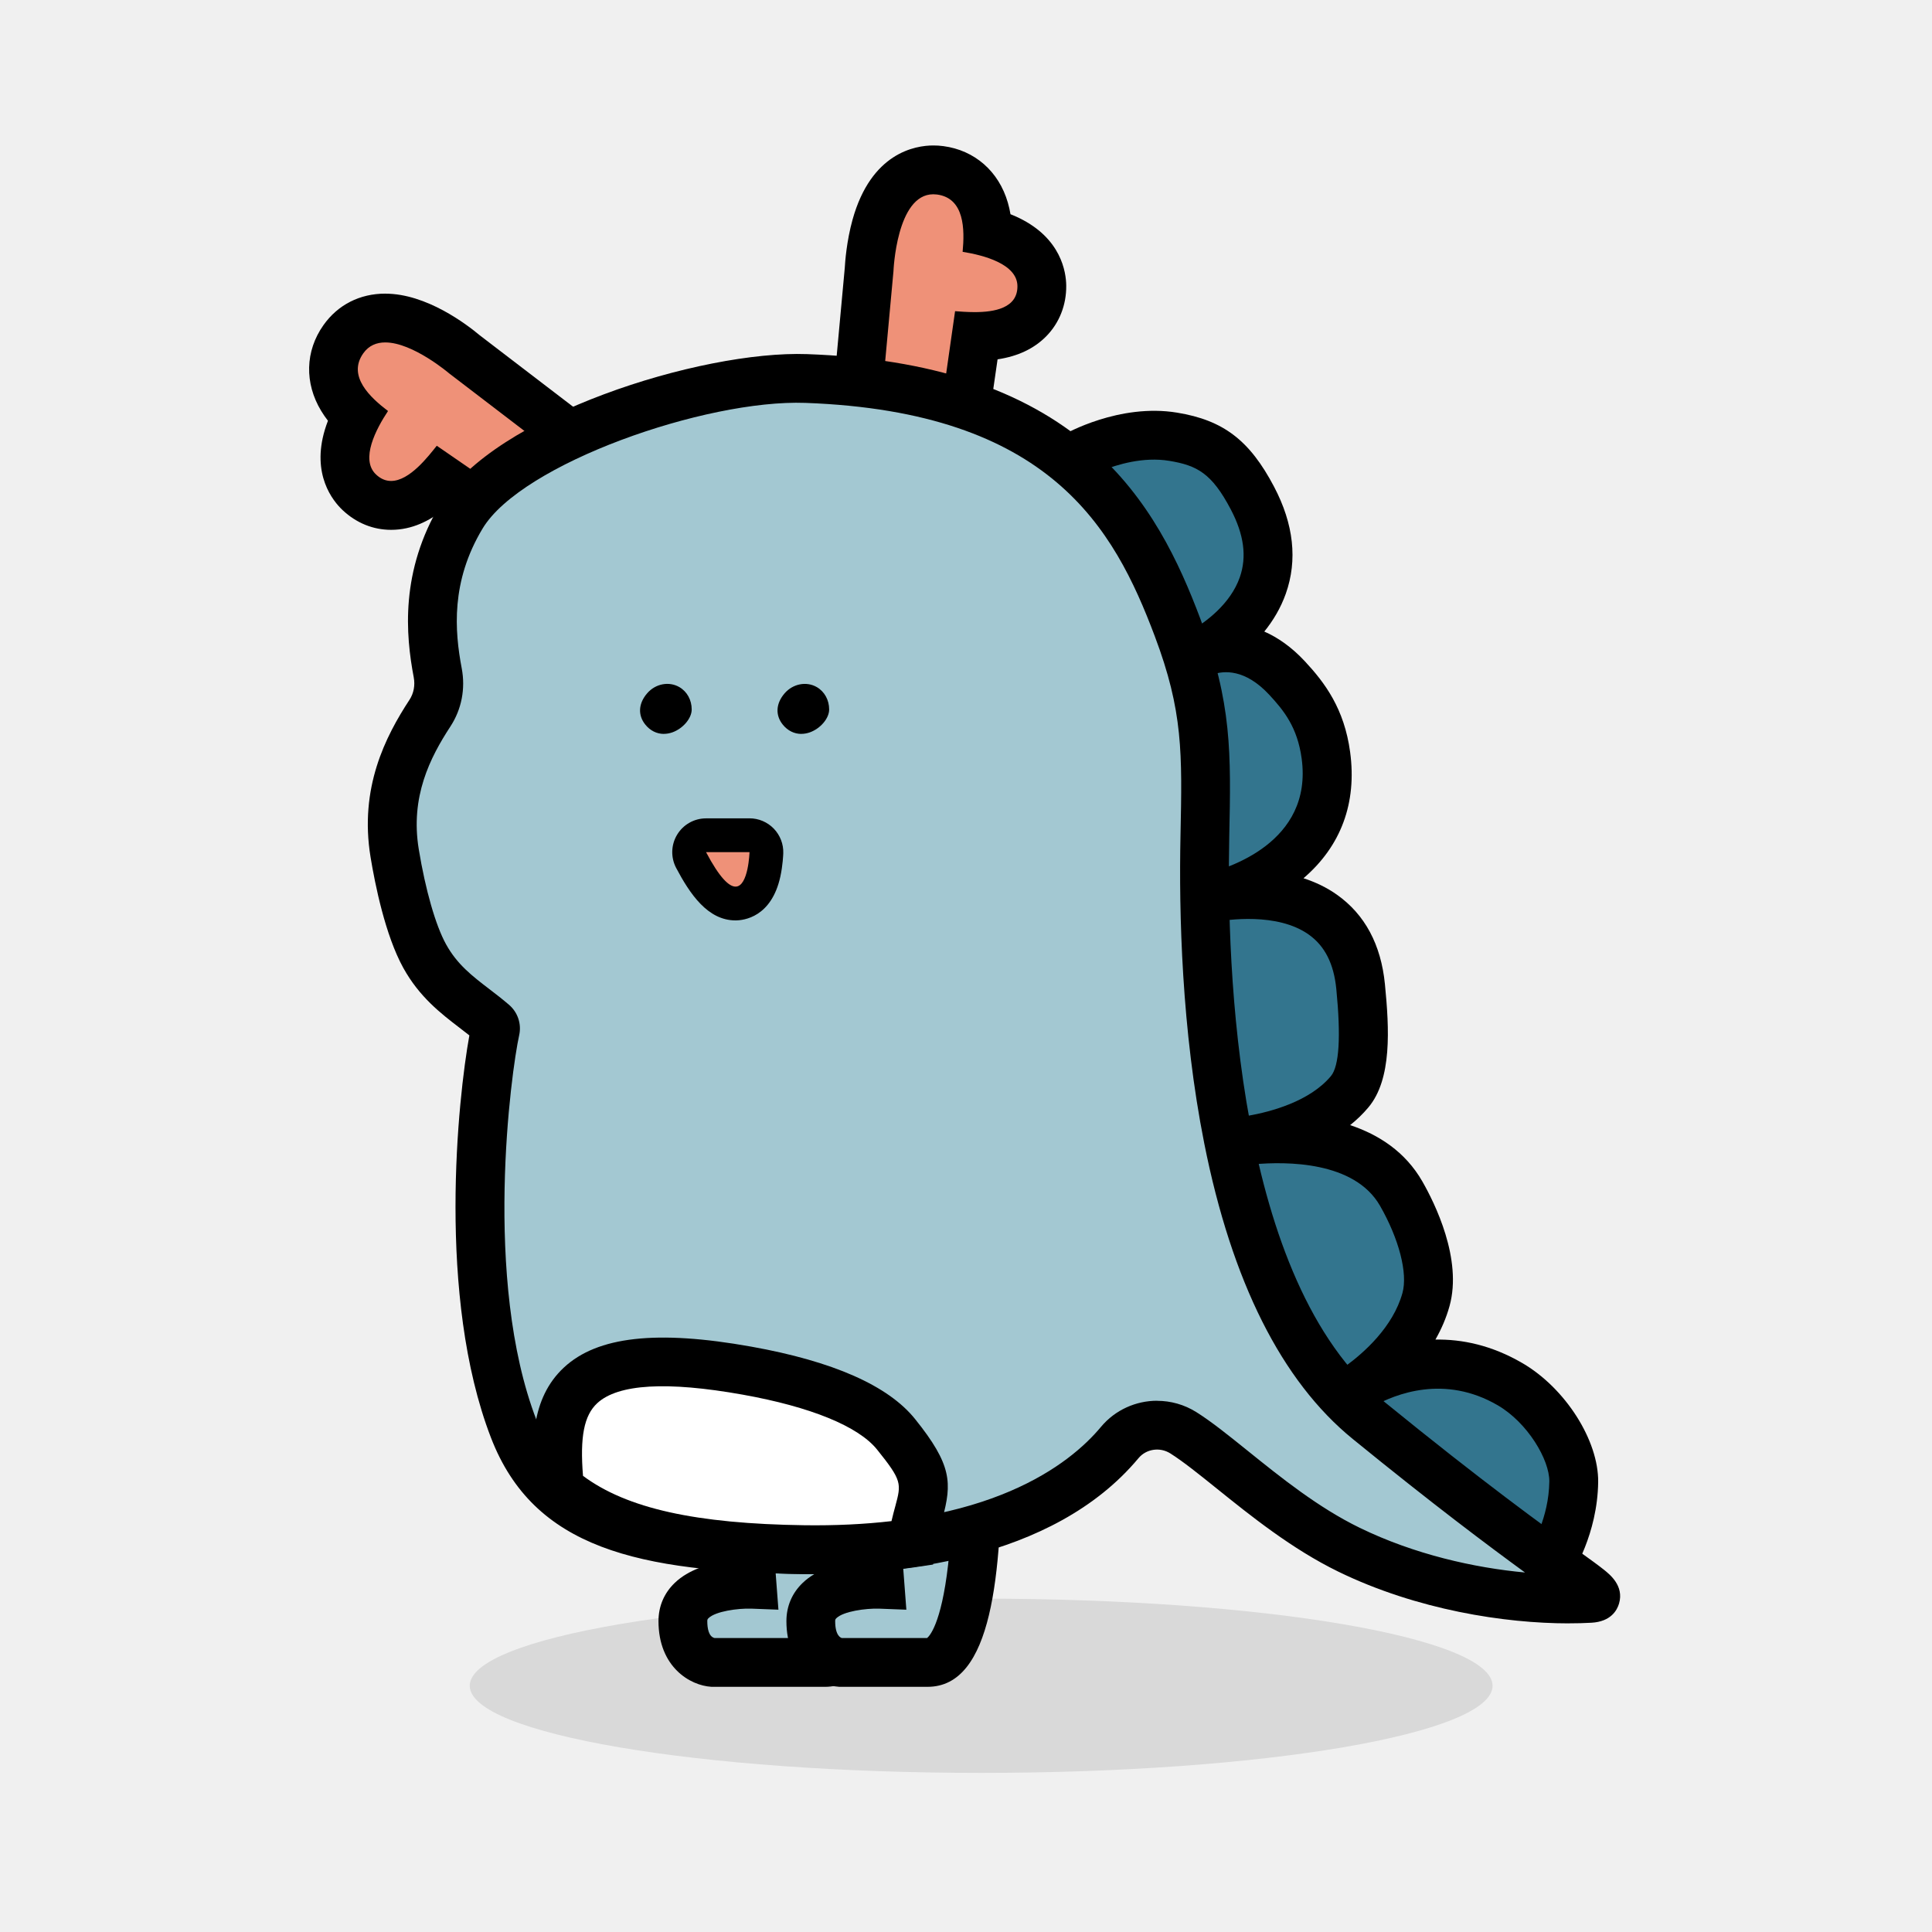
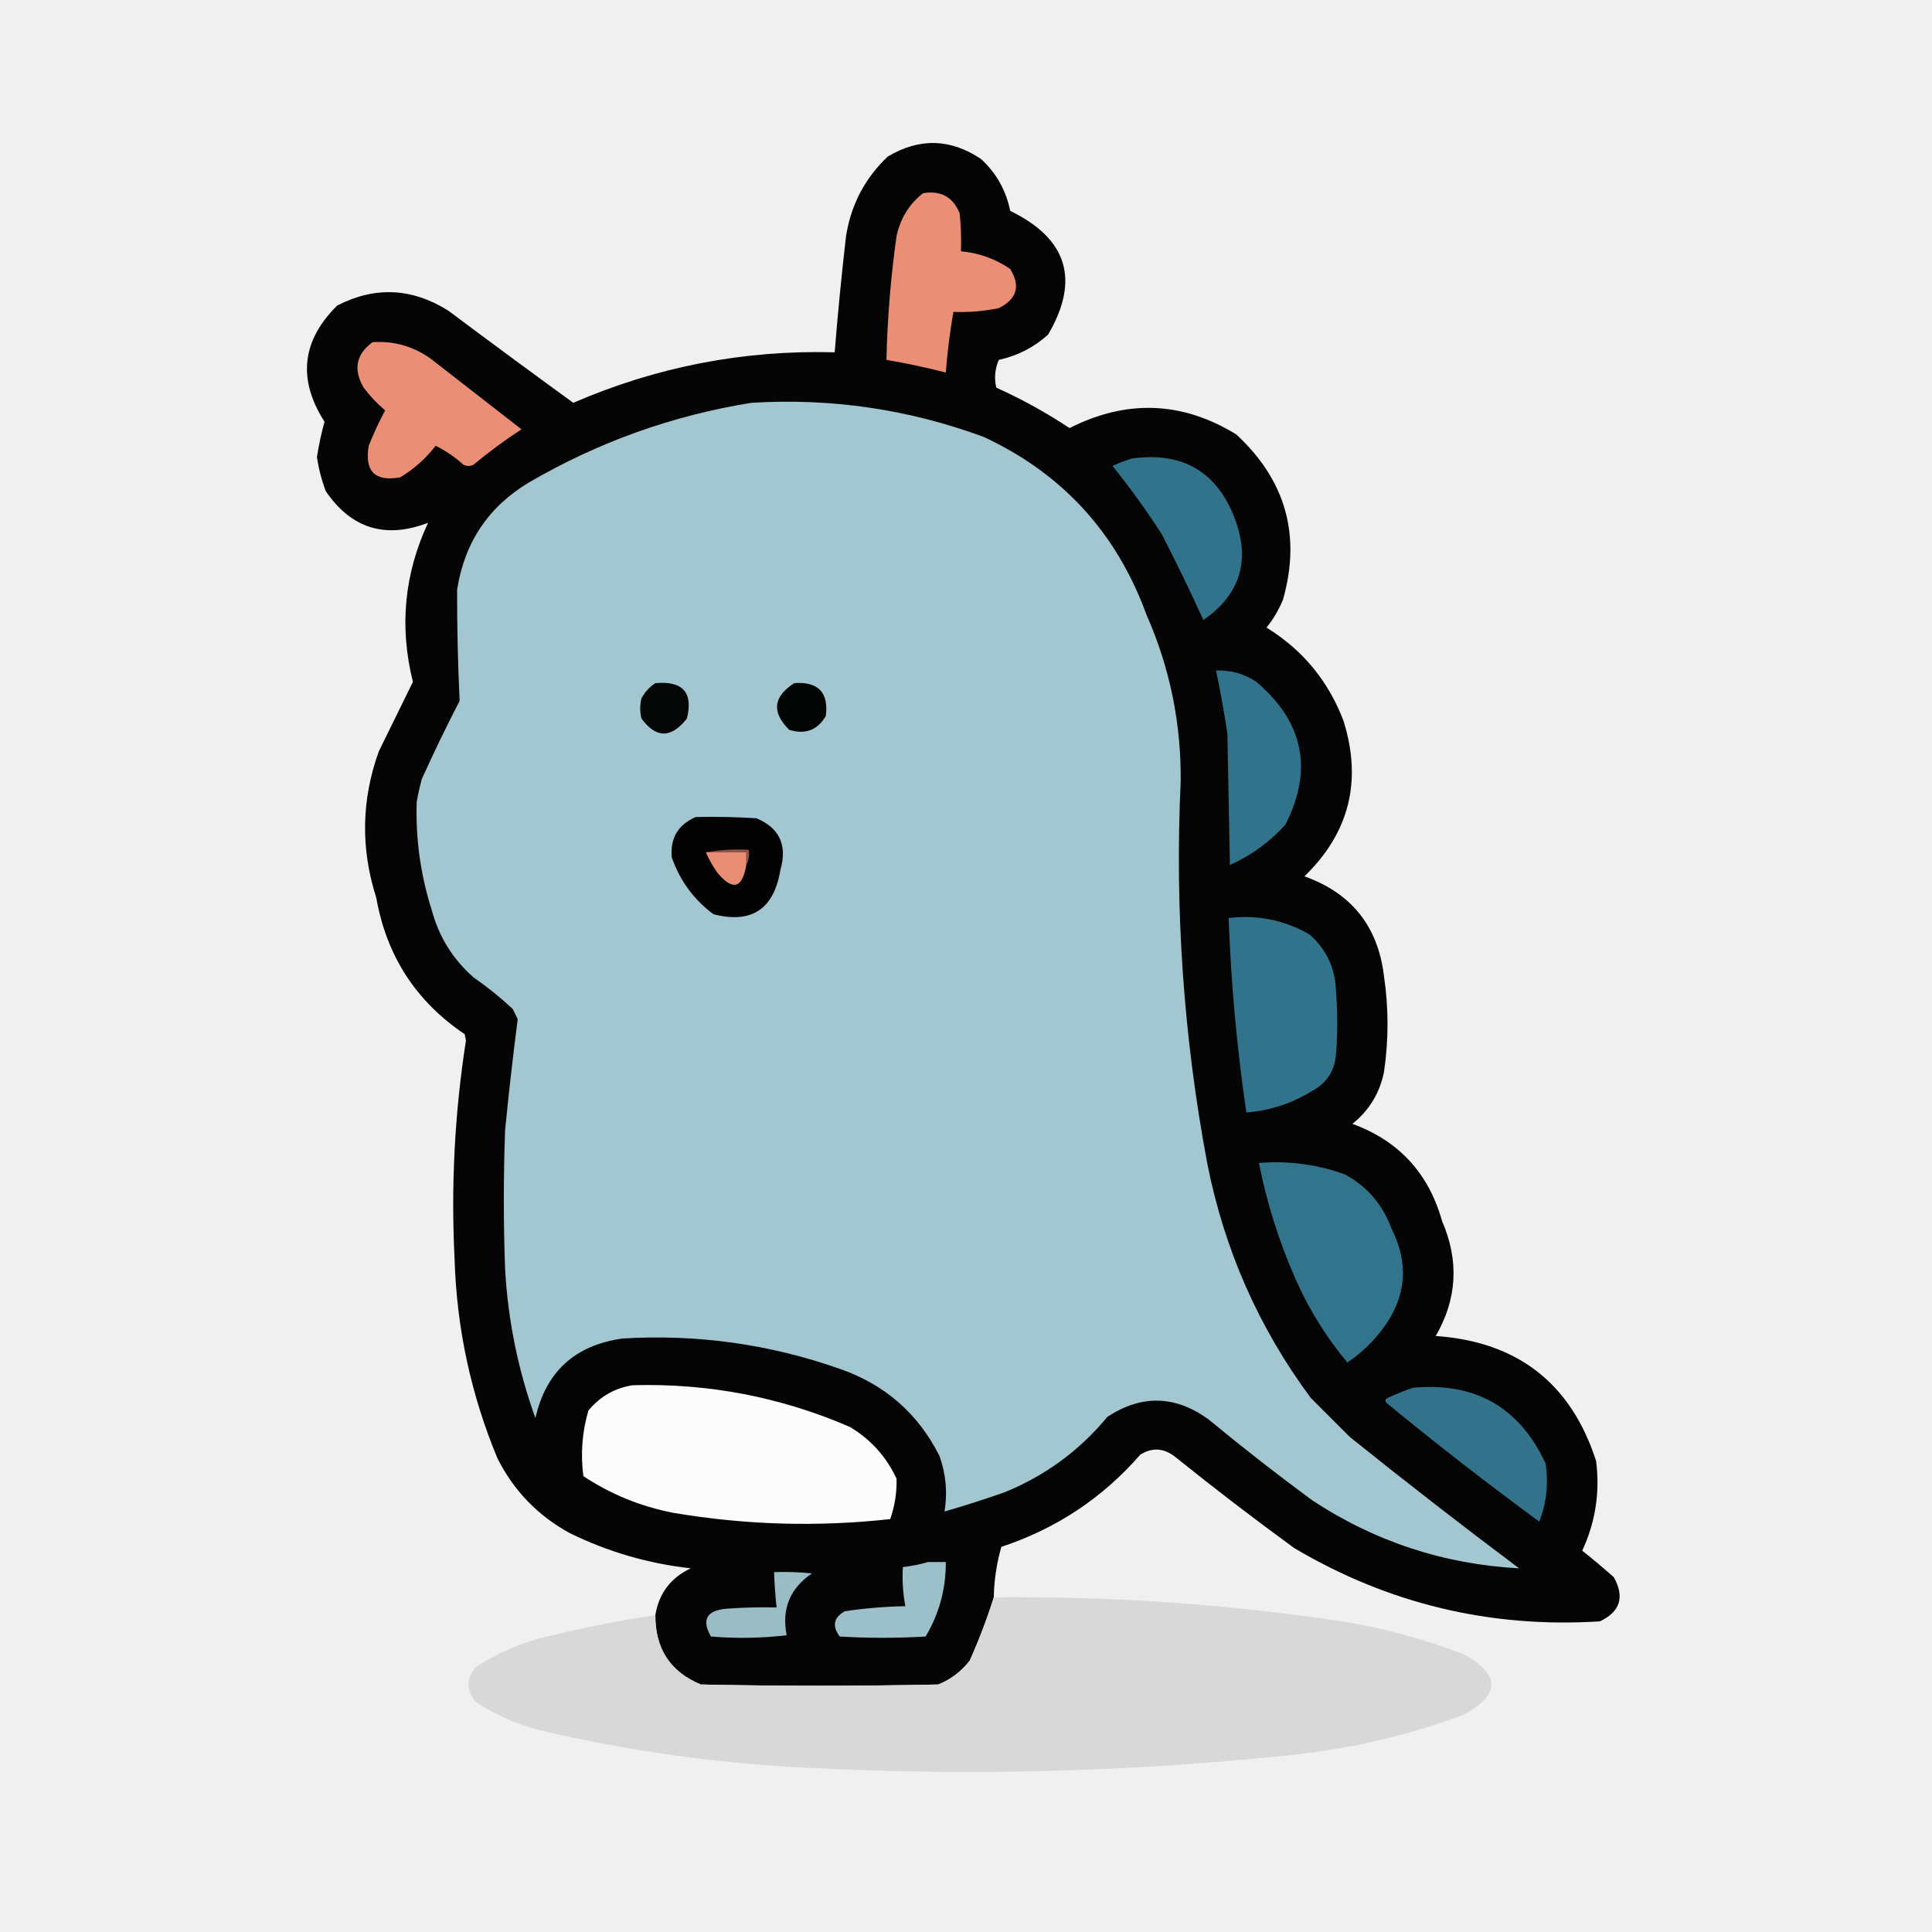
- <svg xmlns="http://www.w3.org/2000/svg" width="255" height="255" viewBox="0 0 255 255" fill="none">
-   <ellipse cx="129.5" cy="222.5" rx="67.5" ry="11.5" fill="#D9D9D9" />
-   <path d="M67.323 68.701C66.698 68.701 66.064 68.518 65.509 68.142C65.465 68.112 61.843 65.634 58.23 63.147C56.59 64.901 54.346 66.705 51.625 66.705C50.079 66.705 48.632 66.11 47.433 64.98C44.45 62.176 45.501 58.098 47.086 54.956C46.383 54.263 45.694 53.465 45.159 52.578C43.593 49.991 43.653 47.147 45.327 44.779C46.606 42.975 48.568 41.979 50.857 41.979C55.356 41.979 60.207 45.844 61.307 46.776L73.903 56.408C75.281 57.459 75.578 59.411 74.577 60.828L69.959 67.349C69.33 68.236 68.338 68.712 67.328 68.712L67.323 68.701Z" fill="#EF9178" />
-   <path d="M50.851 45.196C54.498 45.196 59.28 49.279 59.28 49.279L71.94 58.962L67.322 65.482C67.322 65.482 61.891 61.771 57.65 58.833C56.569 60.175 54.082 63.48 51.619 63.48C50.945 63.48 50.272 63.233 49.632 62.628C47.512 60.631 49.652 56.598 51.213 54.249C48.869 52.47 45.817 49.646 47.948 46.633C48.686 45.593 49.712 45.196 50.846 45.196M50.851 38.755C47.487 38.755 44.588 40.231 42.69 42.917C40.277 46.331 40.168 50.563 42.398 54.244C42.67 54.695 42.973 55.126 43.285 55.533C43.131 55.939 42.993 56.335 42.874 56.732C41.105 62.638 43.924 66.112 45.222 67.331C47.031 69.03 49.246 69.932 51.624 69.932C54.389 69.932 56.698 68.738 58.532 67.271C61.321 69.189 63.655 70.784 63.695 70.809C64.805 71.567 66.073 71.934 67.327 71.934C69.348 71.934 71.335 70.987 72.589 69.213L77.207 62.693C79.209 59.863 78.614 55.959 75.864 53.853L63.333 44.265C61.614 42.823 56.292 38.76 50.866 38.76L50.851 38.755Z" fill="black" />
-   <path d="M124.4 55.911C124.261 55.911 124.122 55.902 123.983 55.887L116.06 54.861C114.341 54.638 113.107 53.097 113.266 51.373L114.722 35.586C114.975 29.491 117.339 22.425 123.191 22.425C123.488 22.425 123.79 22.445 124.087 22.485C126.961 22.861 129.097 24.739 129.934 27.648C130.222 28.644 130.346 29.689 130.375 30.68C133.76 31.647 137.471 33.639 137.511 37.731C137.531 39.461 136.931 40.982 135.791 42.136C134.3 43.648 132.025 44.396 128.844 44.426C128.225 48.771 127.591 53.112 127.581 53.166C127.348 54.767 125.975 55.921 124.4 55.921V55.911Z" fill="#EF9178" />
-   <path d="M123.184 25.642C123.337 25.642 123.501 25.652 123.664 25.672C127.326 26.147 127.331 30.309 127.054 33.238C129.843 33.684 134.258 34.843 134.288 37.757C134.318 40.685 131.216 41.196 128.644 41.196C127.623 41.196 126.682 41.116 126.058 41.072C125.344 46.175 124.388 52.691 124.388 52.691L116.465 51.666L117.926 35.795C117.926 35.795 118.318 25.642 123.179 25.642M123.184 19.2C120.795 19.2 114.983 20.157 112.525 28.996C111.742 31.821 111.544 34.546 111.5 35.349L110.053 51.081C109.736 54.53 112.203 57.617 115.642 58.058L123.565 59.083C123.848 59.118 124.125 59.138 124.403 59.138C127.554 59.138 130.299 56.829 130.77 53.628C130.775 53.583 131.186 50.784 131.667 47.429C134.362 47.023 136.473 46.017 138.079 44.397C139.813 42.642 140.759 40.259 140.729 37.692C140.71 35.913 140.07 31.484 134.531 28.783C134.164 28.605 133.778 28.431 133.371 28.273C133.287 27.767 133.173 27.257 133.024 26.747C131.83 22.614 128.639 19.825 124.497 19.284C124.061 19.225 123.615 19.2 123.184 19.2Z" fill="black" />
-   <path d="M204.703 206.054C204.703 206.054 207.636 201.605 207.705 195.575C207.755 191.422 204.157 185.531 199.311 182.701C187.781 175.977 177.549 184.193 177.549 184.193C177.549 184.193 186.032 179.416 188.212 171.508C189.297 167.569 187.489 161.999 184.937 157.54C179.258 147.63 162.679 150.786 162.679 150.786C162.679 150.786 173.119 150.117 178.139 144.087C180.423 141.342 180.076 135.296 179.576 130.218C177.975 113.965 158.73 118.712 158.73 118.712C158.73 118.712 177.138 115.546 174.992 99.689C174.303 94.601 171.994 91.776 169.879 89.507C163.348 82.481 157.154 86.891 157.154 86.891C157.154 86.891 172.842 80.107 165.29 65.737C162.496 60.421 159.85 58.464 154.825 57.636C148.24 56.556 141.902 60.203 141.902 60.203L150.336 129.841L166.286 179.193L193.569 200.178L204.693 206.04L204.703 206.054Z" fill="#33758E" />
-   <path d="M205.789 210.267L191.836 202.913L163.543 181.151L147.191 130.55L143.068 96.504L130.473 101.949L142.677 93.258L138.465 58.484L140.313 57.419C140.611 57.245 147.736 53.207 155.367 54.465C161.471 55.466 164.94 58.117 168.161 64.242C170.757 69.177 171.277 73.924 169.712 78.354C169.033 80.271 168.022 81.936 166.872 83.358C168.646 84.136 170.475 85.395 172.254 87.312C174.885 90.142 177.427 93.551 178.2 99.259C179.111 105.983 176.991 111.681 172.045 115.918C173.577 116.413 175.078 117.112 176.455 118.088C180.147 120.699 182.278 124.673 182.793 129.906C183.373 135.807 183.734 142.417 180.623 146.148C179.889 147.026 179.072 147.808 178.2 148.502C181.936 149.746 185.479 151.995 187.738 155.945C189.383 158.819 193.03 166.177 191.326 172.366C190.885 173.966 190.23 175.453 189.457 176.81C192.946 176.746 196.865 177.539 200.943 179.917C206.612 183.222 211.002 190.12 210.938 195.61C210.853 202.502 207.543 207.606 207.4 207.819L205.794 210.257L205.789 210.267ZM195.324 197.473L203.272 201.66C203.872 200.099 204.461 197.958 204.491 195.535C204.526 192.681 201.627 187.781 197.693 185.487C190.667 181.389 184.17 183.98 181.227 185.635C180.984 185.809 180.761 185.967 180.553 186.106L195.324 197.468V197.473ZM169.053 177.266L176.332 182.865L175.534 181.686C175.653 181.592 176.411 180.997 177.679 180.249C179.964 178.579 183.863 175.165 185.107 170.656C185.825 168.06 184.661 163.541 182.144 159.146C178.764 153.249 169.761 153.294 165.53 153.67C164.023 153.923 163.022 153.992 162.884 154.002L162.076 147.625C162.244 147.595 163.23 147.412 164.742 147.268C167.715 146.743 172.873 145.38 175.668 142.026C176.758 140.713 177 136.848 176.376 130.535C176.049 127.2 174.855 124.847 172.729 123.345C168.592 120.417 161.977 121.368 160.049 121.73C159.598 121.834 159.326 121.879 159.281 121.889L157.963 115.586C158.038 115.566 158.365 115.487 158.9 115.388C161.937 114.674 173.309 111.24 171.803 100.121C171.243 95.993 169.459 93.784 167.522 91.698C164.335 88.269 161.531 88.501 160.029 89.032C159.133 89.537 158.523 89.805 158.434 89.844L149.223 93.828L153.499 129.153L169.043 177.261L169.053 177.266ZM145.392 62.141L148.648 89.007L155.297 84.27C155.818 83.898 156.477 83.532 157.245 83.215C159.118 82.105 162.408 79.731 163.642 76.183C164.583 73.483 164.192 70.559 162.452 67.244C159.935 62.453 157.993 61.427 154.316 60.823C150.902 60.263 147.449 61.308 145.392 62.136V62.141Z" fill="black" />
-   <path d="M115.459 189.016C115.226 191.449 116.505 219.415 108.849 219.415H94.068C94.068 219.415 90.124 219.182 90.124 213.965C90.124 208.747 99.251 209.094 99.251 209.094L97.428 185.097" fill="#A3C8D2" />
-   <path d="M108.853 222.637H93.884C91.079 222.468 86.912 220.02 86.912 213.965C86.912 212.018 87.65 210.274 89.053 208.926C90.906 207.142 93.601 206.389 95.802 206.077L94.226 185.345L100.647 184.859L102.743 212.459L99.136 212.32C97.387 212.266 94.454 212.667 93.517 213.574C93.393 213.698 93.354 213.762 93.354 213.97C93.354 214.887 93.522 216.002 94.31 216.2H108.784C109.046 215.997 110.652 214.466 111.563 206.523C112.193 201.038 112.203 194.888 112.208 191.578C112.208 189.943 112.213 189.205 112.262 188.714L118.674 189.319C118.654 189.577 118.654 190.647 118.649 191.588C118.624 207.717 117.42 222.642 108.858 222.642L108.853 222.637Z" fill="black" />
-   <path d="M129.043 189.019C128.81 191.451 130.088 219.418 122.433 219.418H110.957C110.957 219.418 107.013 219.185 107.013 213.967C107.013 208.75 116.14 209.096 116.14 209.096L114.316 185.099" fill="#A3C8D2" />
-   <path d="M122.433 222.639H110.769C107.964 222.47 103.797 220.022 103.797 213.967C103.797 212.02 104.535 210.276 105.937 208.928C107.791 207.144 110.486 206.391 112.686 206.079L111.111 185.347L117.532 184.861L119.628 212.461L116.021 212.322C114.272 212.268 111.338 212.669 110.397 213.576C110.273 213.7 110.233 213.764 110.233 213.972C110.233 215.88 110.962 216.162 111.115 216.202H122.358C122.621 215.999 124.227 214.468 125.138 206.525C125.768 201.04 125.777 194.89 125.782 191.58C125.782 189.945 125.787 189.207 125.837 188.716L132.249 189.326L129.043 189.019L132.249 189.316C132.229 189.574 132.229 190.644 132.224 191.585C132.199 207.714 130.995 222.639 122.433 222.639Z" fill="black" />
-   <path d="M209.869 210.971C212.971 210.797 206.956 208.915 180.57 187.43C160.472 171.063 158.609 130.447 159.03 110.364C159.263 99.25 159.343 93.229 155.428 82.824C150.017 68.459 140.999 51.215 106.418 49.962C93.198 49.481 67.164 57.776 60.95 68.087C55.946 76.387 56.887 84.107 57.779 88.799C58.131 90.643 57.779 92.555 56.758 94.121C53.87 98.536 50.768 104.517 52.101 112.613C52.646 115.933 53.929 122.33 56.055 126.185C58.453 130.531 61.852 132.295 65.093 135.065C65.346 135.283 65.46 135.625 65.385 135.947C64.424 140.243 60.227 168.903 67.808 188.584C72.659 201.175 84.393 204.232 106.14 204.534C131.555 204.886 143.036 196.111 147.797 190.398C149.859 187.925 153.451 187.39 156.176 189.104C161.344 192.355 169.01 200.139 178.048 204.544C188.865 209.811 201.356 211.442 209.864 210.971H209.869Z" fill="#A3C8D2" />
-   <path d="M207.055 214.265C198.641 214.265 187.026 212.496 176.641 207.437C170.526 204.459 165.056 200.054 160.656 196.516C158.242 194.574 156.161 192.899 154.462 191.828C153.089 190.966 151.291 191.234 150.27 192.458C138.858 206.139 117.7 207.917 106.091 207.754C84.214 207.452 70.444 204.409 64.795 189.742C57.615 171.106 60.46 144.86 61.951 136.659C61.53 136.327 61.099 135.995 60.658 135.658C58.166 133.745 55.346 131.58 53.225 127.74C50.852 123.439 49.504 116.745 48.909 113.132C47.408 103.985 50.867 97.222 54.053 92.356C54.608 91.504 54.806 90.453 54.608 89.398C53.552 83.833 52.774 75.4 58.185 66.421C65.162 54.846 92.444 46.234 106.532 46.74C122.824 47.33 135.068 51.353 143.962 59.033C151.722 65.737 155.636 74.245 158.436 81.683C162.618 92.787 162.479 99.422 162.246 110.422C161.884 127.547 163.148 169.085 182.596 184.926C195.831 195.703 203.918 201.525 208.269 204.657C209.889 205.821 210.954 206.59 211.702 207.189C212.5 207.828 214.373 209.325 213.694 211.644C213.437 212.531 212.614 214.042 210.042 214.181C209.101 214.235 208.1 214.26 207.05 214.26L207.055 214.265ZM152.732 184.891C154.506 184.891 156.3 185.377 157.896 186.378C159.912 187.646 162.132 189.435 164.699 191.501C169.059 195.01 174.004 198.993 179.465 201.649C186.689 205.167 194.568 206.926 201.282 207.551C196.5 204.062 189.152 198.567 178.538 189.921C169.168 182.29 162.578 169.164 158.946 150.91C155.963 135.916 155.596 120.54 155.81 110.288C156.037 99.372 156.156 93.892 152.41 83.952C147.034 69.677 138.591 54.346 106.299 53.176C93.118 52.701 68.863 61.189 63.705 69.746C59.478 76.757 60.009 83.288 60.94 88.199C61.456 90.899 60.925 93.629 59.449 95.884C56.748 100.016 54.137 105.175 55.272 112.092C56.154 117.458 57.496 122.146 58.869 124.628C60.336 127.289 62.303 128.8 64.582 130.545C65.425 131.189 66.297 131.858 67.179 132.616C68.343 133.612 68.858 135.158 68.522 136.649C67.481 141.317 63.68 168.921 70.806 187.423C74.686 197.497 83.61 201 106.18 201.307C130.539 201.644 141.157 193.32 145.32 188.325C147.198 186.076 149.943 184.881 152.727 184.881L152.732 184.891Z" fill="black" />
-   <path d="M98.585 180.903C74.251 176.553 72.695 185.189 73.87 196.452C80.38 201.982 90.434 204.316 106.142 204.529C111.478 204.603 116.195 204.271 120.368 203.657C121.562 196.536 123.935 196.343 118.267 189.297C114.863 185.07 107.058 182.419 98.585 180.903Z" fill="white" />
-   <path d="M107.582 207.765C107.086 207.765 106.591 207.765 106.09 207.755C89.065 207.522 78.803 204.876 71.782 198.91L70.796 198.073L70.662 196.789C70.028 190.734 70.047 184.57 74.433 180.492C78.848 176.385 86.706 175.512 99.144 177.737C109.95 179.67 117.224 182.881 120.767 187.281C125.668 193.37 125.653 195.729 124.389 200.441C124.112 201.487 123.79 202.671 123.537 204.192L123.151 206.501L120.832 206.843C116.709 207.453 112.26 207.76 107.577 207.76L107.582 207.765ZM76.95 194.793C82.728 199.098 91.84 201.115 106.185 201.313C110.218 201.368 114.073 201.185 117.665 200.768C117.839 200.015 118.017 199.361 118.176 198.776C118.969 195.818 119.073 195.437 115.758 191.319C113.29 188.252 106.992 185.68 98.019 184.075C88.014 182.286 81.558 182.668 78.823 185.209C77.094 186.815 76.529 189.634 76.95 194.793Z" fill="black" />
-   <path d="M89.037 91.756C88.15 91.241 87.025 91.533 86.356 92.306C85.796 92.95 85.355 93.882 86.138 94.858C87.664 96.756 90.052 94.655 90.052 93.639C90.052 92.98 89.79 92.187 89.037 91.751V91.756Z" fill="black" />
-   <path d="M87.619 96.866C86.688 96.866 85.82 96.44 85.176 95.642C84.165 94.388 84.26 92.838 85.424 91.5C86.519 90.236 88.303 89.899 89.666 90.687C90.686 91.282 91.296 92.387 91.296 93.645C91.296 94.814 90.141 96.172 88.729 96.668C88.358 96.796 87.986 96.861 87.624 96.861L87.619 96.866ZM88.07 92.738C87.778 92.738 87.475 92.907 87.287 93.125C86.787 93.7 86.955 93.908 87.099 94.091C87.362 94.418 87.565 94.413 87.733 94.383C88.234 94.289 88.699 93.804 88.803 93.581C88.794 93.378 88.724 93.021 88.407 92.838C88.298 92.773 88.179 92.748 88.06 92.748L88.07 92.738Z" fill="black" />
-   <path d="M107.183 91.758C106.296 91.243 105.171 91.535 104.502 92.308C103.943 92.953 103.502 93.884 104.284 94.86C105.811 96.758 108.199 94.657 108.199 93.641C108.199 92.982 107.936 92.189 107.183 91.753V91.758Z" fill="black" />
-   <path d="M105.762 96.867C104.83 96.867 103.963 96.441 103.319 95.643C102.308 94.39 102.402 92.839 103.567 91.501C104.662 90.242 106.446 89.9 107.808 90.688C108.829 91.283 109.438 92.388 109.438 93.646C109.438 94.816 108.284 96.173 106.872 96.669C106.5 96.798 106.128 96.862 105.767 96.862L105.762 96.867ZM106.218 92.74C105.925 92.74 105.628 92.908 105.435 93.126C104.934 93.701 105.103 93.909 105.246 94.092C105.509 94.419 105.712 94.414 105.881 94.385C106.381 94.29 106.847 93.805 106.951 93.582C106.941 93.379 106.872 93.022 106.555 92.839C106.446 92.774 106.327 92.749 106.208 92.749L106.218 92.74Z" fill="black" />
-   <path d="M97.091 119.251C95.079 119.251 93.379 117.591 91.224 113.513C90.857 112.819 90.882 111.992 91.284 111.318C91.685 110.649 92.413 110.238 93.191 110.238H98.929C99.534 110.238 100.108 110.481 100.53 110.917C100.951 111.353 101.174 111.937 101.159 112.537C101.025 116.798 99.543 119.246 97.086 119.246L97.091 119.251Z" fill="#EF9178" />
-   <path d="M98.927 112.473C98.927 112.473 98.784 117.022 97.084 117.022C96.232 117.022 94.993 115.887 93.189 112.473H98.927ZM98.927 108.014H93.189C91.624 108.014 90.177 108.831 89.369 110.174C88.561 111.512 88.517 113.177 89.245 114.559C91.059 117.983 93.403 121.482 97.079 121.482C98.169 121.482 101.821 121.065 102.996 115.699C103.323 114.203 103.377 112.771 103.382 112.612C103.422 111.408 102.966 110.234 102.128 109.366C101.286 108.499 100.132 108.009 98.927 108.009V108.014Z" fill="black" />
+ <svg xmlns="http://www.w3.org/2000/svg" version="1.1" width="765px" height="765px" style="shape-rendering:geometricPrecision; text-rendering:geometricPrecision; image-rendering:optimizeQuality; fill-rule:evenodd; clip-rule:evenodd">
+   <g>
+     <path style="opacity:0.983" fill="#010101" d="M 393.5,632.5 C 390.856,640.918 387.689,649.251 384,657.5C 380.663,661.847 376.496,665.014 371.5,667C 340.167,667.667 308.833,667.667 277.5,667C 265.396,661.987 259.396,652.82 259.5,639.5C 260.907,630.92 265.573,624.753 273.5,621C 256.667,619.126 240.667,614.459 225.5,607C 212.947,600.114 203.447,590.28 197,577.5C 186.482,552.247 180.815,525.913 180,498.5C 178.533,469.508 180.033,440.674 184.5,412C 184.333,411.167 184.167,410.333 184,409.5C 164.721,396.532 153.055,378.532 149,355.5C 142.748,336.013 143.081,316.68 150,297.5C 154.517,288.324 159.017,279.157 163.5,270C 158.059,248.241 160.059,227.241 169.5,207C 152.619,213.483 139.119,209.316 129,194.5C 127.354,190.122 126.187,185.622 125.5,181C 126.223,176.276 127.223,171.61 128.5,167C 117.784,150.245 119.45,134.911 133.5,121C 148.416,113.3 163.082,113.967 177.5,123C 193.928,135.294 210.428,147.461 227,159.5C 260.037,145.193 294.537,138.526 330.5,139.5C 331.729,124.145 333.229,108.812 335,93.5C 336.952,81.095 342.452,70.595 351.5,62C 364.066,54.509 376.399,54.842 388.5,63C 394.534,68.564 398.367,75.398 400,83.5C 422.688,94.52 427.688,110.853 415,132.5C 409.413,137.544 402.913,140.877 395.5,142.5C 393.945,146.131 393.612,149.797 394.5,153.5C 404.617,158.058 414.284,163.391 423.5,169.5C 446.104,158.056 468.104,158.889 489.5,172C 509.103,190.13 515.269,211.964 508,237.5C 506.337,241.496 504.171,245.163 501.5,248.5C 515.856,257.359 526.023,269.692 532,285.5C 539.43,309.282 534.263,329.782 516.5,347C 535.151,353.652 545.651,366.819 548,386.5C 549.88,399.179 549.88,411.846 548,424.5C 546.321,432.847 542.154,439.68 535.5,445C 553.871,451.708 565.705,464.542 571,483.5C 577.813,499.167 576.98,514.334 568.5,529C 600.931,531.274 622.097,547.774 632,578.5C 633.571,590.902 631.738,602.735 626.5,614C 630.759,617.381 634.926,620.881 639,624.5C 643.382,632.352 641.549,638.185 633.5,642C 590.113,644.736 549.78,635.069 512.5,613C 496.549,601.383 480.882,589.383 465.5,577C 460.939,573.34 456.272,573.007 451.5,576C 436.576,593.14 418.243,605.307 396.5,612.5C 394.628,619.008 393.628,625.675 393.5,632.5 Z" />
+   </g>
+   <g>
+     <path style="opacity:1" fill="#ea8e75" d="M 365.5,76.5 C 372.553,75.337 377.386,78.004 380,84.5C 380.499,89.489 380.666,94.489 380.5,99.5C 387.634,100.155 394.134,102.488 400,106.5C 404.177,113.245 402.677,118.411 395.5,122C 389.565,123.239 383.565,123.739 377.5,123.5C 376.127,131.448 375.127,139.448 374.5,147.5C 366.714,145.508 358.881,143.842 351,142.5C 351.363,126.114 352.696,109.781 355,93.5C 356.506,86.467 360.006,80.8 365.5,76.5 Z" />
+   </g>
+   <g>
+     <path style="opacity:1" fill="#eb8e76" d="M 147.5,135.5 C 155.919,134.916 163.586,137.083 170.5,142C 182.5,151.333 194.5,160.667 206.5,170C 199.885,174.281 193.552,178.947 187.5,184C 186.167,184.667 184.833,184.667 183.5,184C 180.18,181.006 176.513,178.506 172.5,176.5C 168.629,181.536 163.962,185.703 158.5,189C 148.475,190.815 144.309,186.649 146,176.5C 147.893,171.713 150.06,167.047 152.5,162.5C 149.329,159.828 146.495,156.828 144,153.5C 139.81,146.284 140.976,140.284 147.5,135.5 Z" />
+   </g>
+   <g>
+     <path style="opacity:1" fill="#a2c7d1" d="M 297.5,159.5 C 329.147,157.552 359.813,162.052 389.5,173C 420.667,187.507 442.167,211.007 454,243.5C 463.259,264.534 467.759,286.534 467.5,309.5C 465.151,360.258 468.651,410.592 478,460.5C 484.723,494.709 498.39,525.709 519,553.5C 524.167,558.667 529.333,563.833 534.5,569C 556.547,586.716 578.881,604.049 601.5,621C 571.674,619.391 544.341,610.391 519.5,594C 505.547,583.715 491.88,573.048 478.5,562C 465.365,552.479 452.032,552.145 438.5,561C 427.385,574.443 413.718,584.443 397.5,591C 389.685,593.717 381.852,596.217 374,598.5C 375.226,591.004 374.56,583.671 372,576.5C 363.504,559.672 350.338,548.172 332.5,542C 304.646,532.211 275.979,528.211 246.5,530C 227.668,532.638 216.168,543.138 212,561.5C 205.135,542.462 201.135,522.796 200,502.5C 199.333,484.167 199.333,465.833 200,447.5C 201.453,432.757 203.12,418.09 205,403.5C 204.333,402.167 203.667,400.833 203,399.5C 198.123,394.954 192.956,390.787 187.5,387C 179.332,379.832 173.832,370.998 171,360.5C 166.528,346.483 164.528,332.149 165,317.5C 165.539,314.471 166.206,311.471 167,308.5C 171.744,298.014 176.744,287.68 182,277.5C 181.299,262.85 180.966,248.184 181,233.5C 183.934,214.762 193.434,200.595 209.5,191C 236.938,175.022 266.271,164.522 297.5,159.5 Z" />
+   </g>
+   <g>
+     <path style="opacity:1" fill="#32738c" d="M 448.5,181.5 C 468.458,178.887 481.958,186.887 489,205.5C 495.177,222.132 491.011,235.465 476.5,245.5C 471.322,234.14 465.822,222.807 460,211.5C 453.99,202.147 447.49,193.147 440.5,184.5C 443.184,183.247 445.85,182.247 448.5,181.5 Z" />
+   </g>
+   <g>
+     <path style="opacity:1" fill="#32738c" d="M 481.5,265.5 C 487.306,265.268 492.639,266.768 497.5,270C 516.188,285.904 520.021,304.738 509,326.5C 502.787,333.381 495.454,338.714 487,342.5C 486.667,325.167 486.333,307.833 486,290.5C 484.742,282.093 483.242,273.76 481.5,265.5 Z" />
+   </g>
+   <g>
+     <path style="opacity:1" fill="#050707" d="M 259.5,270.5 C 270.379,269.534 274.546,274.2 272,284.5C 265.771,292.422 259.771,292.422 254,284.5C 253.333,281.833 253.333,279.167 254,276.5C 255.36,273.977 257.193,271.977 259.5,270.5 Z" />
+   </g>
+   <g>
+     <path style="opacity:1" fill="#030404" d="M 314.5,270.5 C 323.987,269.819 328.154,274.153 327,283.5C 323.723,289.109 318.89,290.942 312.5,289C 305.468,282.022 306.134,275.856 314.5,270.5 Z" />
+   </g>
+   <g>
+     <path style="opacity:1" fill="#030303" d="M 275.5,323.5 C 283.507,323.334 291.507,323.5 299.5,324C 308.658,327.824 311.824,334.657 309,344.5C 306.414,360.032 297.581,365.865 282.5,362C 274.717,356.211 269.217,348.711 266,339.5C 265.311,331.877 268.478,326.544 275.5,323.5 Z" />
+   </g>
+   <g>
+     <path style="opacity:1" fill="#8d5647" d="M 279.5,337.5 C 284.975,336.511 290.642,336.178 296.5,336.5C 296.795,338.735 296.461,340.735 295.5,342.5C 295.5,340.833 295.5,339.167 295.5,337.5C 290.167,337.5 284.833,337.5 279.5,337.5 Z" />
+   </g>
+   <g>
+     <path style="opacity:1" fill="#e98d75" d="M 279.5,337.5 C 284.833,337.5 290.167,337.5 295.5,337.5C 295.5,339.167 295.5,340.833 295.5,342.5C 293.934,351.85 290.101,352.85 284,345.5C 282.235,342.968 280.735,340.301 279.5,337.5 Z" />
+   </g>
+   <g>
+     <path style="opacity:1" fill="#32738c" d="M 486.5,363.5 C 497.949,362.156 508.616,364.323 518.5,370C 525.259,375.929 528.759,383.429 529,392.5C 529.667,400.833 529.667,409.167 529,417.5C 528.464,424.076 525.297,428.909 519.5,432C 511.498,436.945 502.832,439.779 493.5,440.5C 489.766,414.961 487.433,389.294 486.5,363.5 Z" />
+   </g>
+   <g>
+     <path style="opacity:1" fill="#32748c" d="M 498.5,460.5 C 510.176,459.543 521.509,461.043 532.5,465C 541.325,469.779 547.492,476.945 551,486.5C 557.887,500.19 556.887,513.19 548,525.5C 543.979,531.021 539.146,535.688 533.5,539.5C 525.178,529.543 518.345,518.543 513,506.5C 506.454,491.695 501.62,476.362 498.5,460.5 Z" />
+   </g>
+   <g>
+     <path style="opacity:1" fill="#fcfcfc" d="M 250.5,548.5 C 280.426,547.653 309.093,553.153 336.5,565C 344.772,569.939 350.939,576.772 355,585.5C 355.14,590.952 354.307,596.285 352.5,601.5C 323.724,604.686 295.057,603.853 266.5,599C 253.65,596.499 241.817,591.665 231,584.5C 229.833,575.631 230.5,566.965 233,558.5C 237.633,552.937 243.466,549.604 250.5,548.5 Z" />
+   </g>
+   <g>
+     <path style="opacity:1" fill="#32738b" d="M 559.5,549.5 C 584.184,547.251 601.684,557.251 612,579.5C 613.194,587.426 612.361,595.093 609.5,602.5C 588.904,587.407 568.738,571.74 549,555.5C 548.312,554.668 548.479,554.002 549.5,553.5C 552.865,551.941 556.198,550.608 559.5,549.5 Z" />
+   </g>
+   <g>
+     <path style="opacity:1" fill="#9cc0c9" d="M 367.5,618.5 C 369.833,618.5 372.167,618.5 374.5,618.5C 374.563,629.135 371.896,638.968 366.5,648C 355.167,648.667 343.833,648.667 332.5,648C 329.404,643.848 330.07,640.515 334.5,638C 342.438,636.803 350.438,636.136 358.5,636C 357.529,630.928 357.195,625.762 357.5,620.5C 361.011,620.101 364.344,619.434 367.5,618.5 Z" />
+   </g>
+   <g>
+     <path style="opacity:1" fill="#99bcc5" d="M 306.5,622.5 C 311.511,622.334 316.511,622.501 321.5,623C 312.766,628.968 309.433,637.134 311.5,647.5C 301.517,648.666 291.517,648.832 281.5,648C 277.744,641.391 279.744,637.724 287.5,637C 294.158,636.5 300.825,636.334 307.5,636.5C 307.002,631.848 306.669,627.181 306.5,622.5 Z" />
+   </g>
+   <g>
+     <path style="opacity:0.986" fill="#d8d8d8" d="M 393.5,632.5 C 437.385,631.992 481.051,634.826 524.5,641C 543.398,643.512 561.731,648.179 579.5,655C 594.167,663 594.167,671 579.5,679C 557.214,687.258 534.214,692.592 510.5,695C 447.309,701.613 383.976,703.279 320.5,700C 284.343,698.356 248.677,693.356 213.5,685C 204.519,682.673 196.185,679.006 188.5,674C 184.5,669.333 184.5,664.667 188.5,660C 197.12,654.456 206.453,650.456 216.5,648C 230.763,644.581 245.096,641.747 259.5,639.5C 259.396,652.82 265.396,661.987 277.5,667C 308.833,667.667 340.167,667.667 371.5,667C 376.496,665.014 380.663,661.847 384,657.5C 387.689,649.251 390.856,640.918 393.5,632.5 Z" />
+   </g>
</svg>
